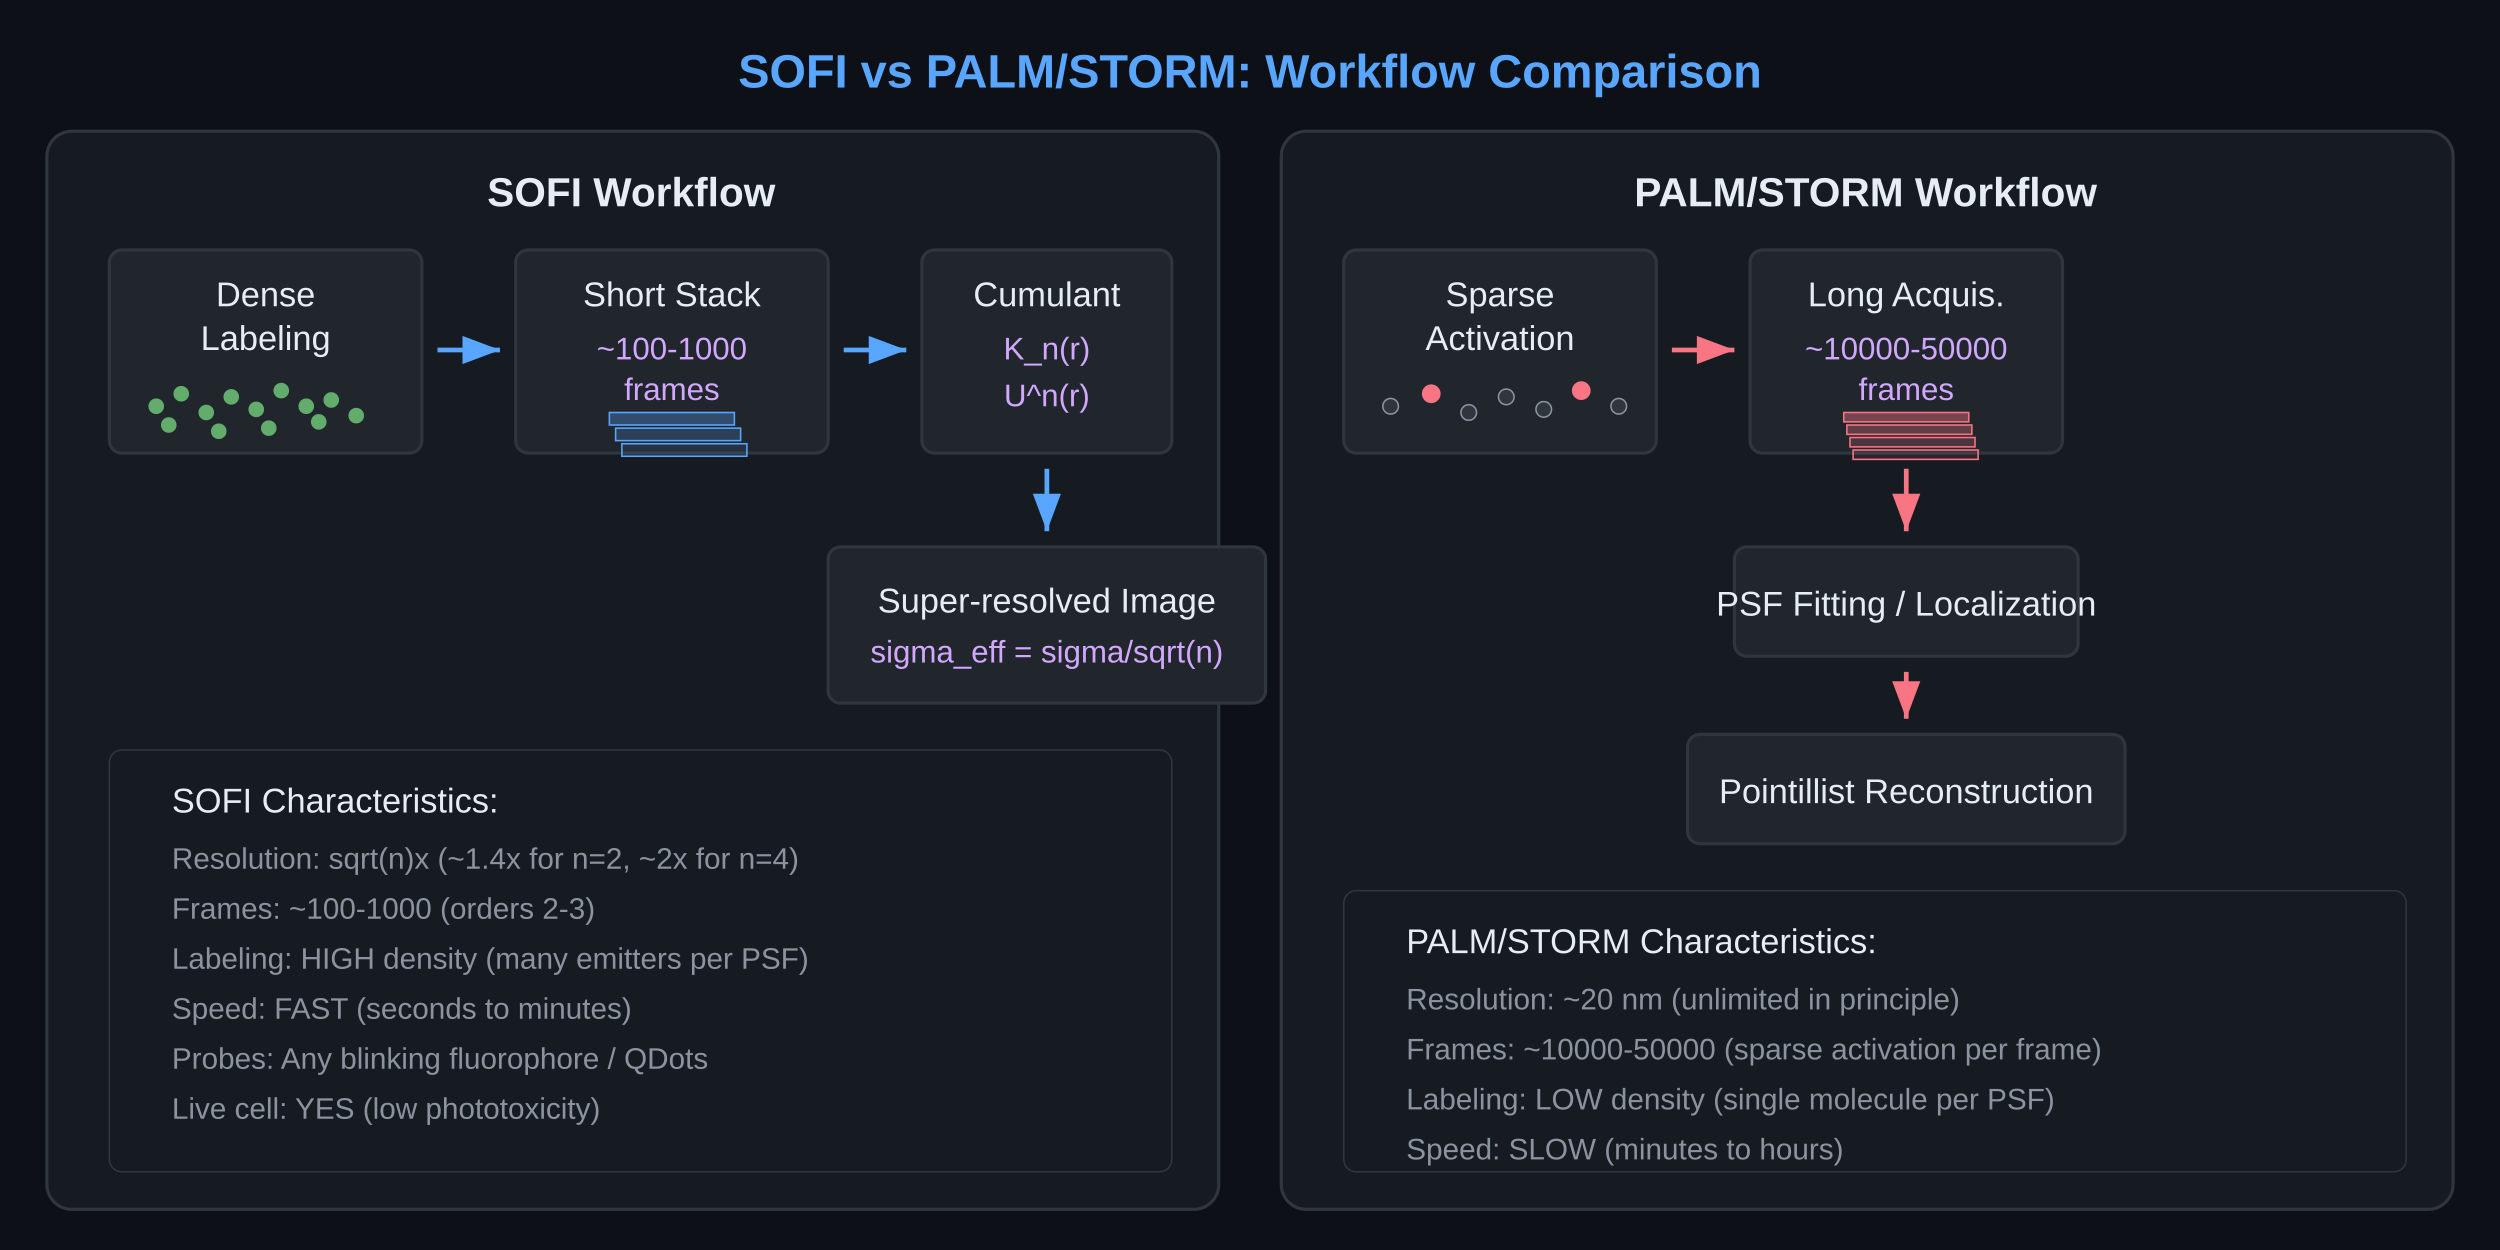
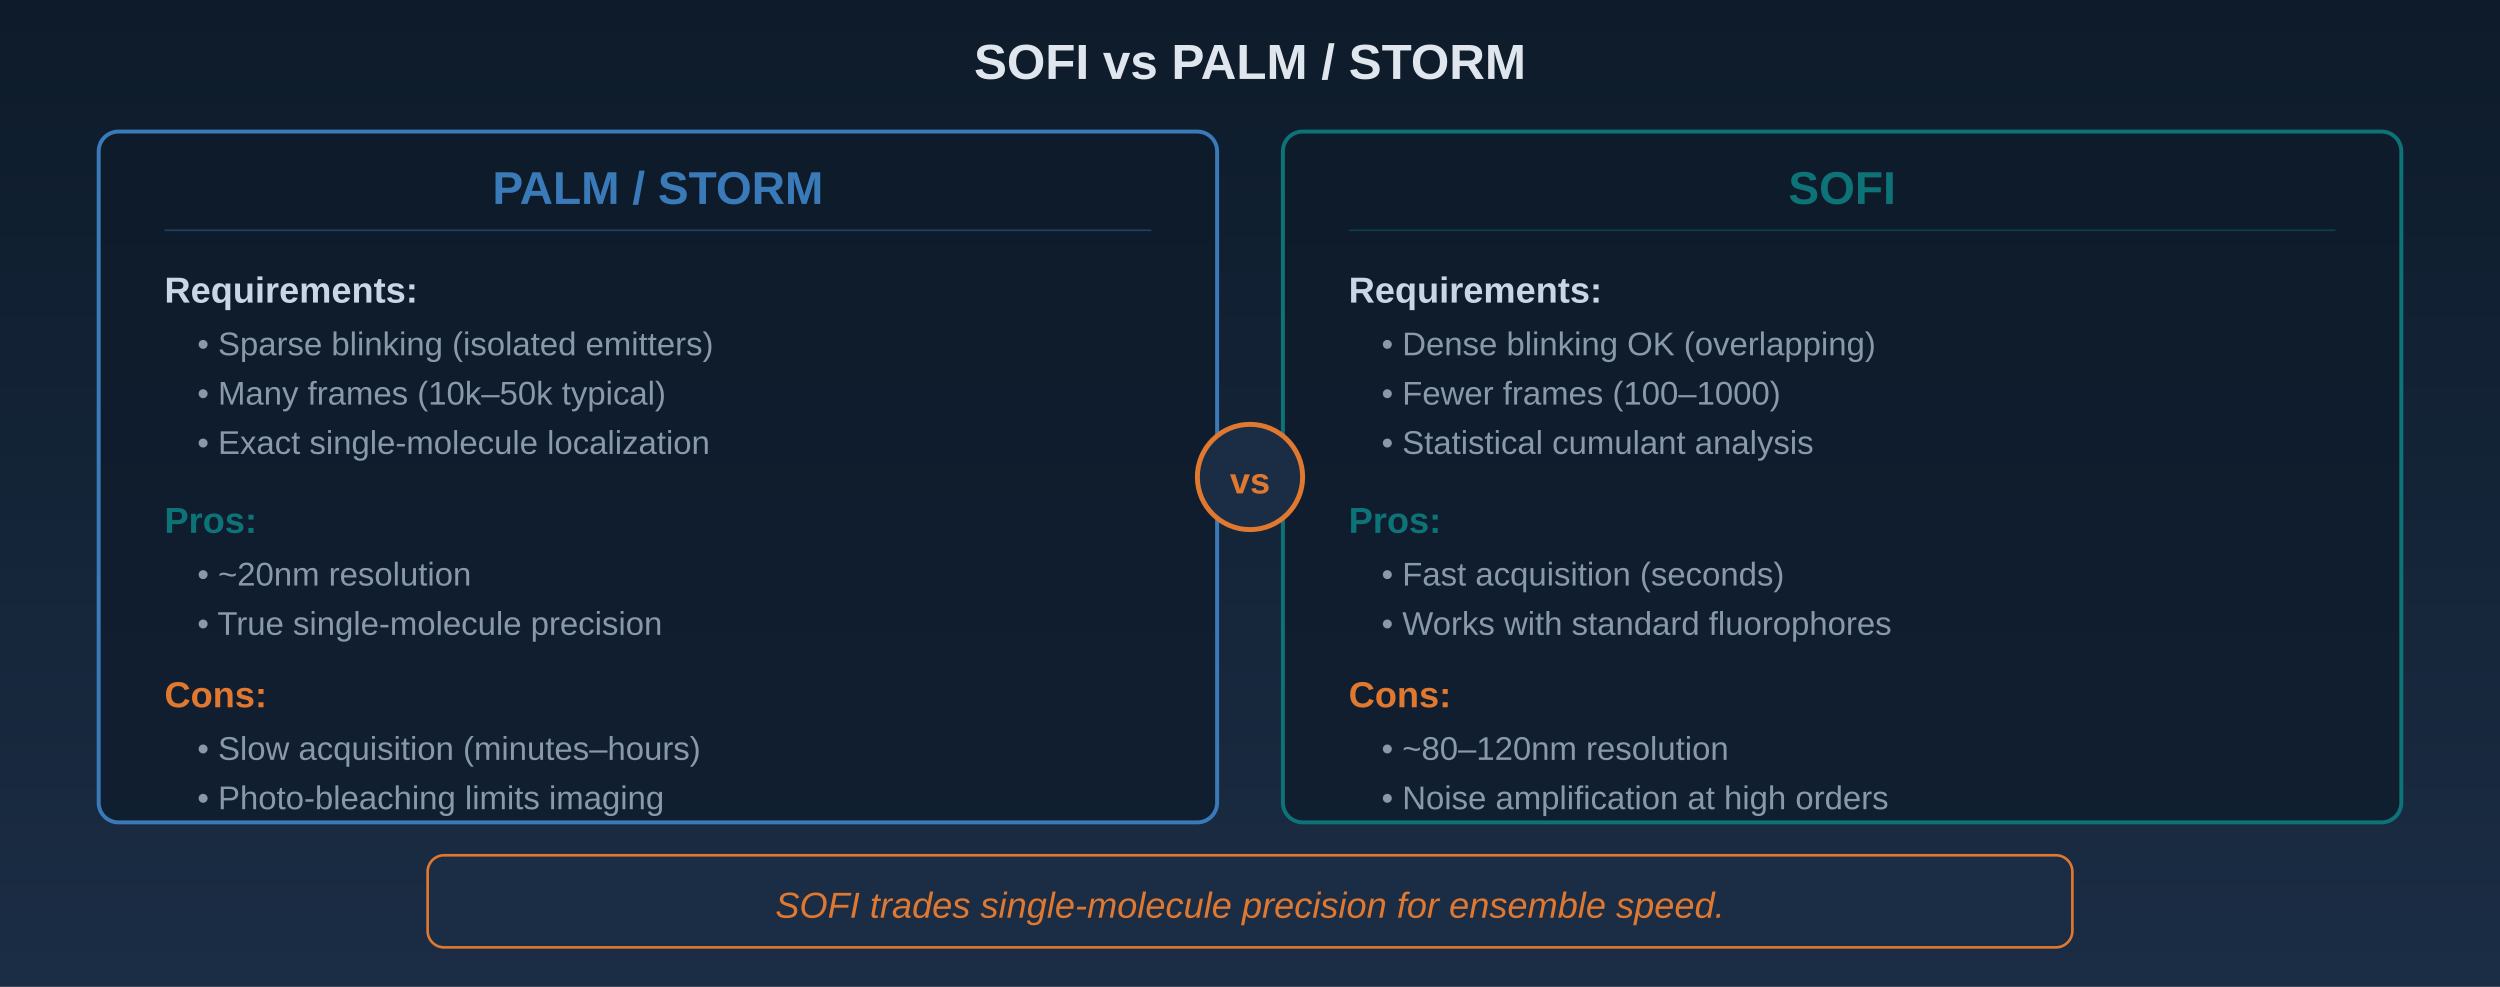
- <svg xmlns="http://www.w3.org/2000/svg" width="800" height="400" viewBox="0 0 800 400">
+ <svg xmlns="http://www.w3.org/2000/svg" width="760" height="300" viewBox="0 0 760 300">
  <defs>
-     <style>
-       text { font-family: 'Segoe UI', Arial, sans-serif; fill: #e6edf3; }
-       .title { font-size: 15px; font-weight: bold; fill: #58a6ff; }
-       .heading { font-size: 13px; font-weight: bold; }
-       .label { font-size: 11px; fill: #e6edf3; }
-       .sublabel { font-size: 9.5px; fill: #8b949e; }
-       .stat { font-size: 10px; fill: #d2a8ff; }
-       .panel-bg { fill: #161b22; stroke: #30363d; stroke-width: 1; rx: 8; }
-       .arrow { stroke: #58a6ff; stroke-width: 1.5; fill: none; }
-       .arrow-palm { stroke: #f97583; stroke-width: 1.5; fill: none; }
-       .box { fill: #21262d; stroke: #30363d; stroke-width: 1; rx: 4; }
-       .dot-dense { fill: #7ee787; fill-opacity: 0.7; }
-       .dot-sparse { fill: #f97583; }
-       .dot-off { fill: #30363d; stroke: #8b949e; stroke-width: 0.5; }
-     </style>
-     <marker id="arr-blue" markerWidth="8" markerHeight="6" refX="8" refY="3" orient="auto">
-       <polygon points="0,0 8,3 0,6" fill="#58a6ff" />
-     </marker>
-     <marker id="arr-red" markerWidth="8" markerHeight="6" refX="8" refY="3" orient="auto">
-       <polygon points="0,0 8,3 0,6" fill="#f97583" />
-     </marker>
+     <linearGradient id="bg7" x1="0" y1="0" x2="0" y2="1">
+       <stop offset="0%" stop-color="#0d1b2a" />
+       <stop offset="100%" stop-color="#1b2d45" />
+     </linearGradient>
  </defs>
-   <rect width="800" height="400" fill="#0d1117" />
-   <text class="title" x="400" y="28" text-anchor="middle">SOFI vs PALM/STORM: Workflow Comparison</text>
-   <rect class="panel-bg" x="15" y="42" width="375" height="345" />
-   <text class="heading" x="202" y="66" text-anchor="middle" fill="#7ee787">SOFI Workflow</text>
-   <rect class="box" x="35" y="80" width="100" height="65" />
-   <text class="label" x="85" y="98" text-anchor="middle">Dense</text>
-   <text class="label" x="85" y="112" text-anchor="middle">Labeling</text>
-   <circle class="dot-dense" cx="50" cy="130" r="2.5" />
-   <circle class="dot-dense" cx="58" cy="126" r="2.5" />
-   <circle class="dot-dense" cx="66" cy="132" r="2.5" />
-   <circle class="dot-dense" cx="74" cy="127" r="2.5" />
-   <circle class="dot-dense" cx="82" cy="131" r="2.5" />
-   <circle class="dot-dense" cx="90" cy="125" r="2.5" />
-   <circle class="dot-dense" cx="98" cy="130" r="2.5" />
-   <circle class="dot-dense" cx="106" cy="128" r="2.5" />
-   <circle class="dot-dense" cx="114" cy="133" r="2.5" />
-   <circle class="dot-dense" cx="54" cy="136" r="2.5" />
-   <circle class="dot-dense" cx="70" cy="138" r="2.5" />
-   <circle class="dot-dense" cx="86" cy="137" r="2.5" />
-   <circle class="dot-dense" cx="102" cy="135" r="2.5" />
-   <line class="arrow" x1="140" y1="112" x2="160" y2="112" marker-end="url(#arr-blue)" />
-   <rect class="box" x="165" y="80" width="100" height="65" />
-   <text class="label" x="215" y="98" text-anchor="middle">Short Stack</text>
-   <text class="stat" x="215" y="115" text-anchor="middle">~100-1000</text>
-   <text class="stat" x="215" y="128" text-anchor="middle">frames</text>
-   <rect x="195" y="132" width="40" height="4" fill="#58a6ff" fill-opacity="0.3" stroke="#58a6ff" stroke-width="0.5" />
-   <rect x="197" y="137" width="40" height="4" fill="#58a6ff" fill-opacity="0.2" stroke="#58a6ff" stroke-width="0.5" />
-   <rect x="199" y="142" width="40" height="4" fill="#58a6ff" fill-opacity="0.1" stroke="#58a6ff" stroke-width="0.5" />
-   <line class="arrow" x1="270" y1="112" x2="290" y2="112" marker-end="url(#arr-blue)" />
-   <rect class="box" x="295" y="80" width="80" height="65" />
-   <text class="label" x="335" y="98" text-anchor="middle">Cumulant</text>
-   <text class="stat" x="335" y="115" text-anchor="middle">K_n(r)</text>
-   <text class="stat" x="335" y="130" text-anchor="middle">U^n(r)</text>
-   <line class="arrow" x1="335" y1="150" x2="335" y2="170" marker-end="url(#arr-blue)" />
-   <rect class="box" x="265" y="175" width="140" height="50" />
-   <text class="label" x="335" y="196" text-anchor="middle">Super-resolved Image</text>
-   <text class="stat" x="335" y="212" text-anchor="middle">sigma_eff = sigma/sqrt(n)</text>
-   <rect x="35" y="240" width="340" height="135" fill="#161b22" stroke="#30363d" stroke-width="0.5" rx="4" />
-   <text class="label" x="55" y="260" fill="#7ee787">SOFI Characteristics:</text>
-   <text class="sublabel" x="55" y="278">Resolution: sqrt(n)x  (~1.4x for n=2, ~2x for n=4)</text>
-   <text class="sublabel" x="55" y="294">Frames: ~100-1000 (orders 2-3)</text>
-   <text class="sublabel" x="55" y="310">Labeling: HIGH density (many emitters per PSF)</text>
-   <text class="sublabel" x="55" y="326">Speed: FAST (seconds to minutes)</text>
-   <text class="sublabel" x="55" y="342">Probes: Any blinking fluorophore / QDots</text>
-   <text class="sublabel" x="55" y="358">Live cell: YES (low phototoxicity)</text>
-   <rect class="panel-bg" x="410" y="42" width="375" height="345" />
-   <text class="heading" x="597" y="66" text-anchor="middle" fill="#f97583">PALM/STORM Workflow</text>
-   <rect class="box" x="430" y="80" width="100" height="65" />
-   <text class="label" x="480" y="98" text-anchor="middle">Sparse</text>
-   <text class="label" x="480" y="112" text-anchor="middle">Activation</text>
-   <circle class="dot-off" cx="445" cy="130" r="2.5" />
-   <circle class="dot-sparse" cx="458" cy="126" r="3" />
-   <circle class="dot-off" cx="470" cy="132" r="2.5" />
-   <circle class="dot-off" cx="482" cy="127" r="2.5" />
-   <circle class="dot-off" cx="494" cy="131" r="2.5" />
-   <circle class="dot-sparse" cx="506" cy="125" r="3" />
-   <circle class="dot-off" cx="518" cy="130" r="2.5" />
-   <line class="arrow-palm" x1="535" y1="112" x2="555" y2="112" marker-end="url(#arr-red)" />
-   <rect class="box" x="560" y="80" width="100" height="65" />
-   <text class="label" x="610" y="98" text-anchor="middle">Long Acquis.</text>
-   <text class="stat" x="610" y="115" text-anchor="middle">~10000-50000</text>
-   <text class="stat" x="610" y="128" text-anchor="middle">frames</text>
-   <rect x="590" y="132" width="40" height="3" fill="#f97583" fill-opacity="0.4" stroke="#f97583" stroke-width="0.5" />
-   <rect x="591" y="136" width="40" height="3" fill="#f97583" fill-opacity="0.3" stroke="#f97583" stroke-width="0.5" />
-   <rect x="592" y="140" width="40" height="3" fill="#f97583" fill-opacity="0.2" stroke="#f97583" stroke-width="0.5" />
-   <rect x="593" y="144" width="40" height="3" fill="#f97583" fill-opacity="0.1" stroke="#f97583" stroke-width="0.5" />
-   <line class="arrow-palm" x1="610" y1="150" x2="610" y2="170" marker-end="url(#arr-red)" />
-   <rect class="box" x="555" y="175" width="110" height="35" />
-   <text class="label" x="610" y="197" text-anchor="middle">PSF Fitting / Localization</text>
-   <line class="arrow-palm" x1="610" y1="215" x2="610" y2="230" marker-end="url(#arr-red)" />
-   <rect class="box" x="540" y="235" width="140" height="35" />
-   <text class="label" x="610" y="257" text-anchor="middle">Pointillist Reconstruction</text>
-   <rect x="430" y="285" width="340" height="90" fill="#161b22" stroke="#30363d" stroke-width="0.5" rx="4" />
-   <text class="label" x="450" y="305" fill="#f97583">PALM/STORM Characteristics:</text>
-   <text class="sublabel" x="450" y="323">Resolution: ~20 nm (unlimited in principle)</text>
-   <text class="sublabel" x="450" y="339">Frames: ~10000-50000 (sparse activation per frame)</text>
-   <text class="sublabel" x="450" y="355">Labeling: LOW density (single molecule per PSF)</text>
-   <text class="sublabel" x="450" y="371">Speed: SLOW (minutes to hours)</text>
+   <rect width="760" height="300" style="fill:url(#bg7)" />
+   <text x="380" y="24" style="font-family:Arial,sans-serif;font-size:15px;fill:#e0e6ed;text-anchor:middle;font-weight:bold">SOFI vs PALM / STORM</text>
+   <rect x="30" y="40" width="340" height="210" rx="6" style="fill:#0d1b2a;fill-opacity:0.7;stroke:#3a7ab8;stroke-width:1.2" />
+   <text x="200" y="62" style="font-family:Arial,sans-serif;font-size:14px;fill:#3a7ab8;text-anchor:middle;font-weight:bold">PALM / STORM</text>
+   <line x1="50" y1="70" x2="350" y2="70" style="stroke:#3a7ab8;stroke-width:0.5;stroke-opacity:0.4" />
+   <text x="50" y="92" style="font-family:Arial,sans-serif;font-size:11px;fill:#c8d6e5;font-weight:bold">Requirements:</text>
+   <text x="60" y="108" style="font-family:Arial,sans-serif;font-size:10px;fill:#8899aa">• Sparse blinking (isolated emitters)</text>
+   <text x="60" y="123" style="font-family:Arial,sans-serif;font-size:10px;fill:#8899aa">• Many frames (10k–50k typical)</text>
+   <text x="60" y="138" style="font-family:Arial,sans-serif;font-size:10px;fill:#8899aa">• Exact single-molecule localization</text>
+   <text x="50" y="162" style="font-family:Arial,sans-serif;font-size:11px;fill:#0d7377;font-weight:bold">Pros:</text>
+   <text x="60" y="178" style="font-family:Arial,sans-serif;font-size:10px;fill:#8899aa">• ~20nm resolution</text>
+   <text x="60" y="193" style="font-family:Arial,sans-serif;font-size:10px;fill:#8899aa">• True single-molecule precision</text>
+   <text x="50" y="215" style="font-family:Arial,sans-serif;font-size:11px;fill:#e07830;font-weight:bold">Cons:</text>
+   <text x="60" y="231" style="font-family:Arial,sans-serif;font-size:10px;fill:#8899aa">• Slow acquisition (minutes–hours)</text>
+   <text x="60" y="246" style="font-family:Arial,sans-serif;font-size:10px;fill:#8899aa">• Photo-bleaching limits imaging</text>
+   <rect x="390" y="40" width="340" height="210" rx="6" style="fill:#0d1b2a;fill-opacity:0.7;stroke:#0d7377;stroke-width:1.2" />
+   <text x="560" y="62" style="font-family:Arial,sans-serif;font-size:14px;fill:#0d7377;text-anchor:middle;font-weight:bold">SOFI</text>
+   <line x1="410" y1="70" x2="710" y2="70" style="stroke:#0d7377;stroke-width:0.5;stroke-opacity:0.4" />
+   <text x="410" y="92" style="font-family:Arial,sans-serif;font-size:11px;fill:#c8d6e5;font-weight:bold">Requirements:</text>
+   <text x="420" y="108" style="font-family:Arial,sans-serif;font-size:10px;fill:#8899aa">• Dense blinking OK (overlapping)</text>
+   <text x="420" y="123" style="font-family:Arial,sans-serif;font-size:10px;fill:#8899aa">• Fewer frames (100–1000)</text>
+   <text x="420" y="138" style="font-family:Arial,sans-serif;font-size:10px;fill:#8899aa">• Statistical cumulant analysis</text>
+   <text x="410" y="162" style="font-family:Arial,sans-serif;font-size:11px;fill:#0d7377;font-weight:bold">Pros:</text>
+   <text x="420" y="178" style="font-family:Arial,sans-serif;font-size:10px;fill:#8899aa">• Fast acquisition (seconds)</text>
+   <text x="420" y="193" style="font-family:Arial,sans-serif;font-size:10px;fill:#8899aa">• Works with standard fluorophores</text>
+   <text x="410" y="215" style="font-family:Arial,sans-serif;font-size:11px;fill:#e07830;font-weight:bold">Cons:</text>
+   <text x="420" y="231" style="font-family:Arial,sans-serif;font-size:10px;fill:#8899aa">• ~80–120nm resolution</text>
+   <text x="420" y="246" style="font-family:Arial,sans-serif;font-size:10px;fill:#8899aa">• Noise amplification at high orders</text>
+   <circle cx="380" cy="145" r="16" style="fill:#1b2d45;stroke:#e07830;stroke-width:1.5" />
+   <text x="380" y="150" style="font-family:Arial,sans-serif;font-size:11px;fill:#e07830;text-anchor:middle;font-weight:bold">vs</text>
+   <rect x="130" y="260" width="500" height="28" rx="5" style="fill:#1b2d45;stroke:#e07830;stroke-width:0.8" />
+   <text x="380" y="279" style="font-family:Arial,sans-serif;font-size:11px;fill:#e07830;text-anchor:middle;font-style:italic">SOFI trades single-molecule precision for ensemble speed.</text>
</svg>
